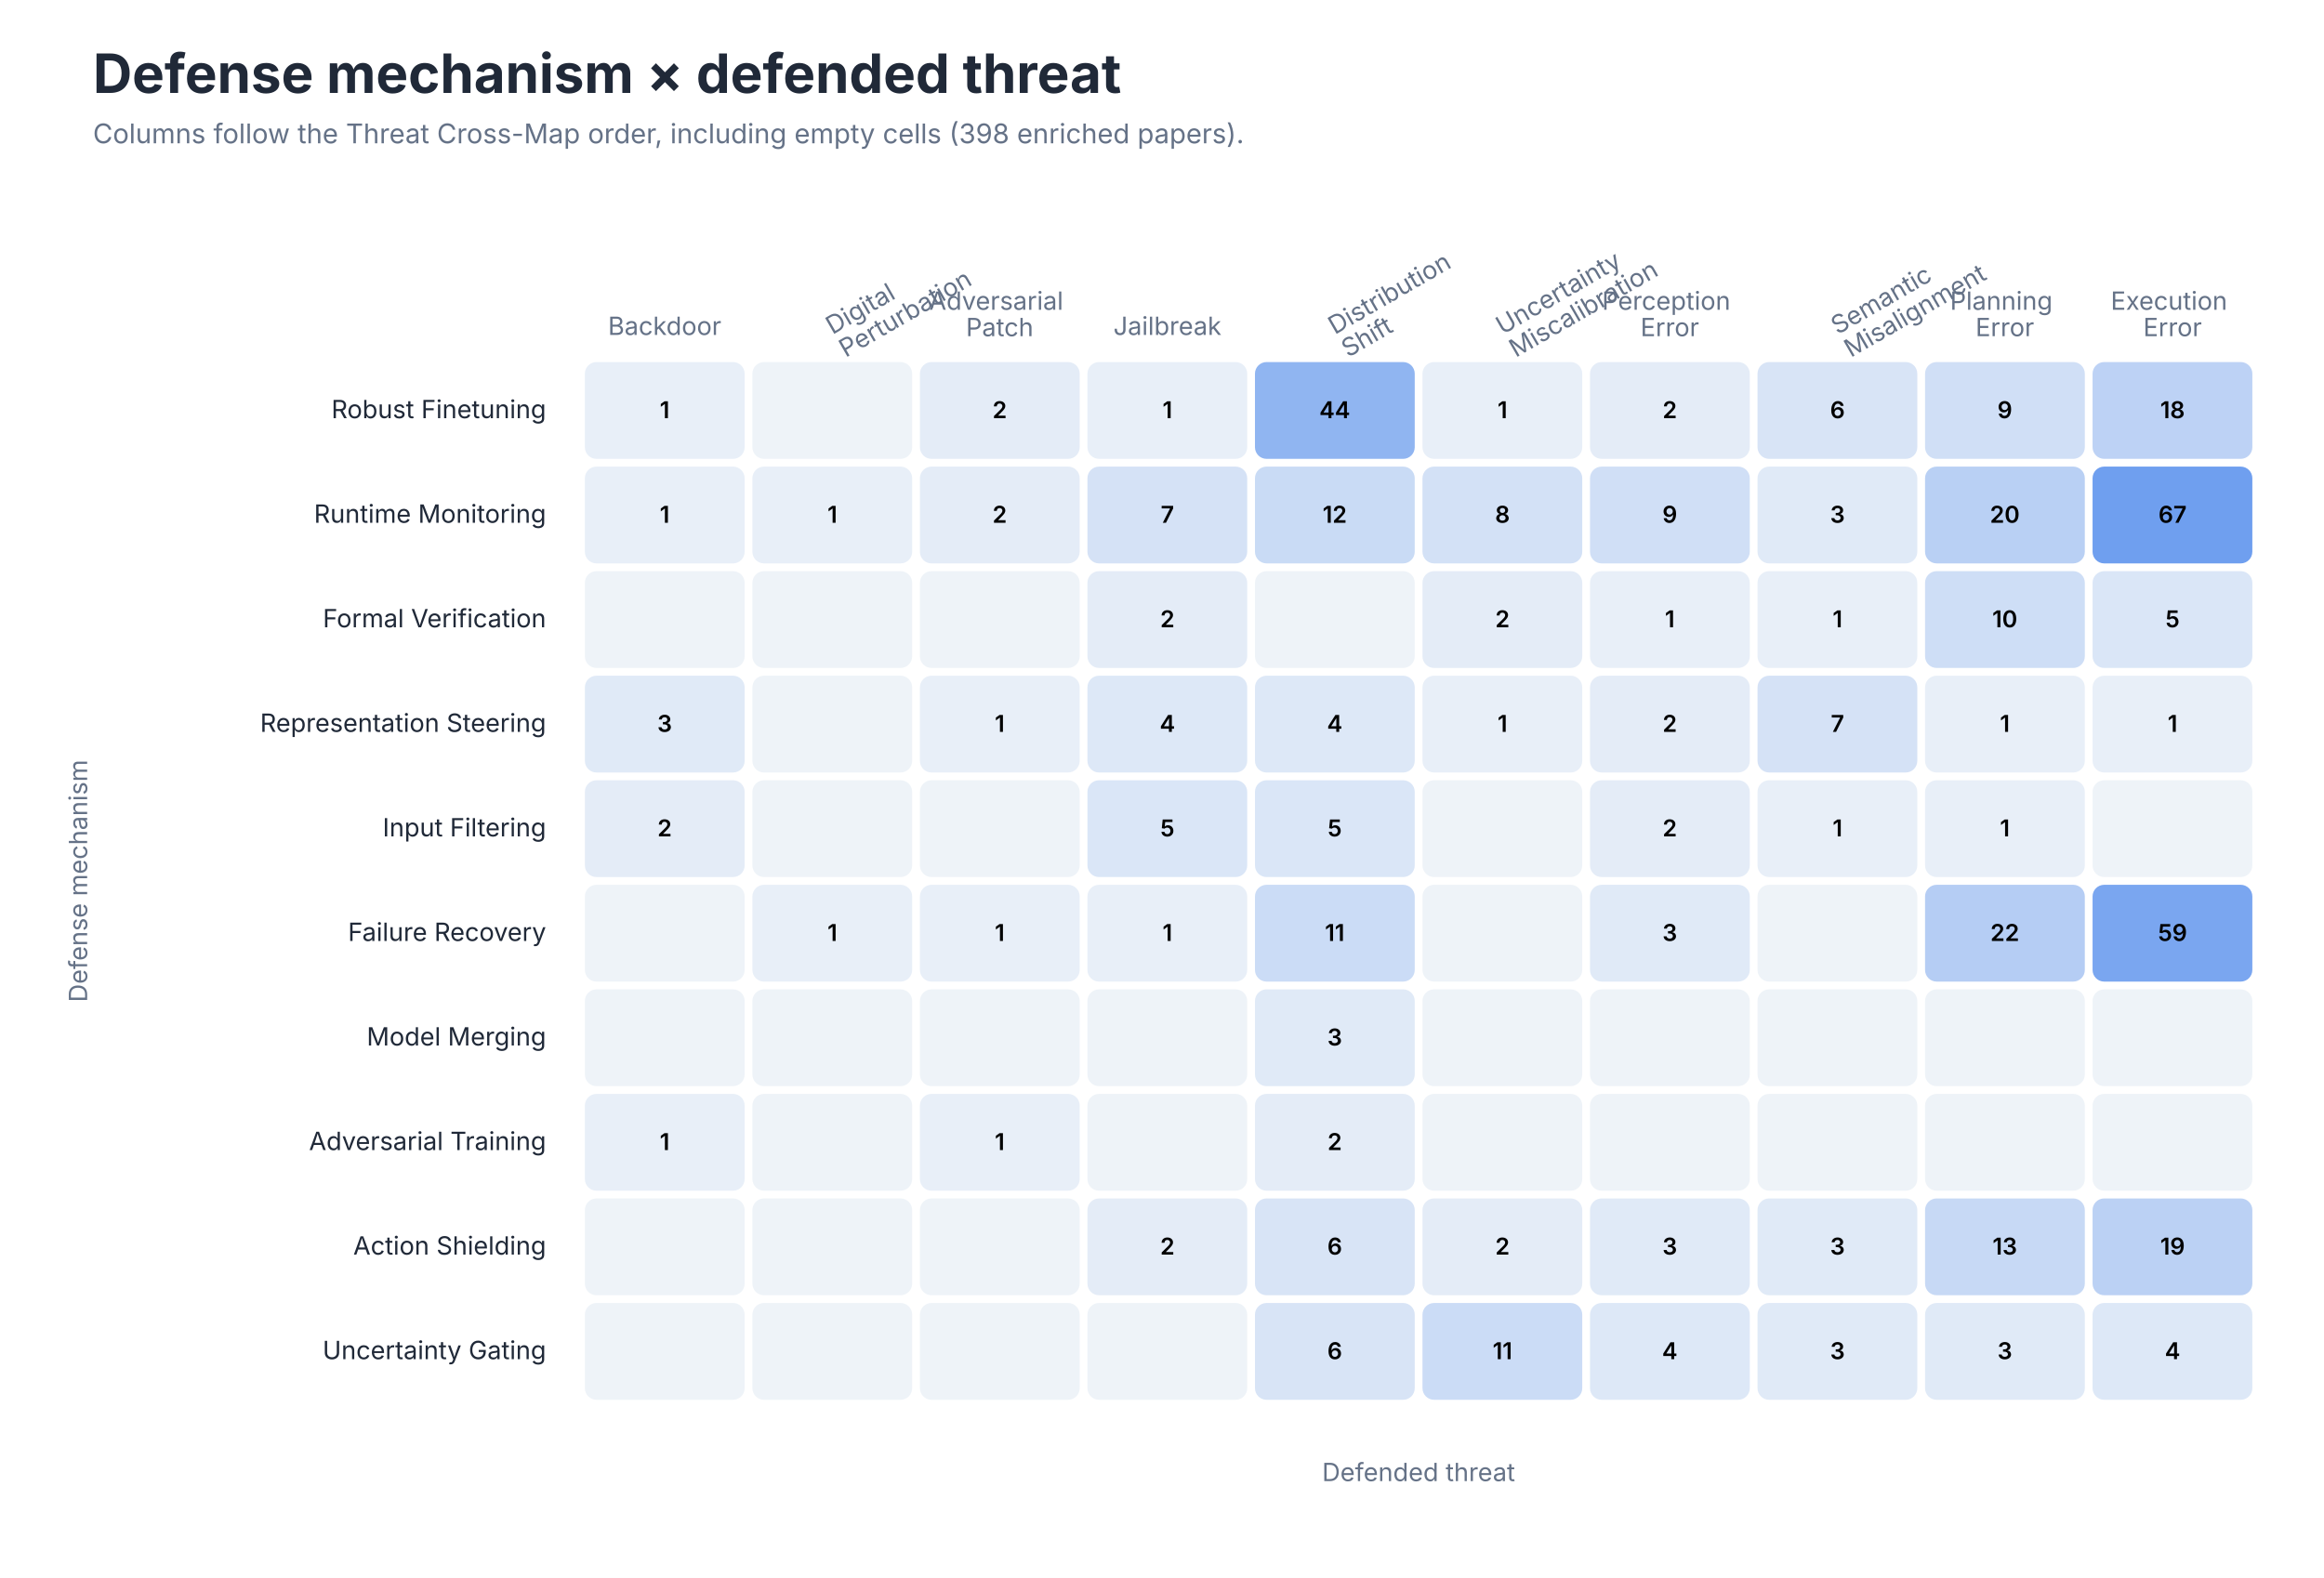
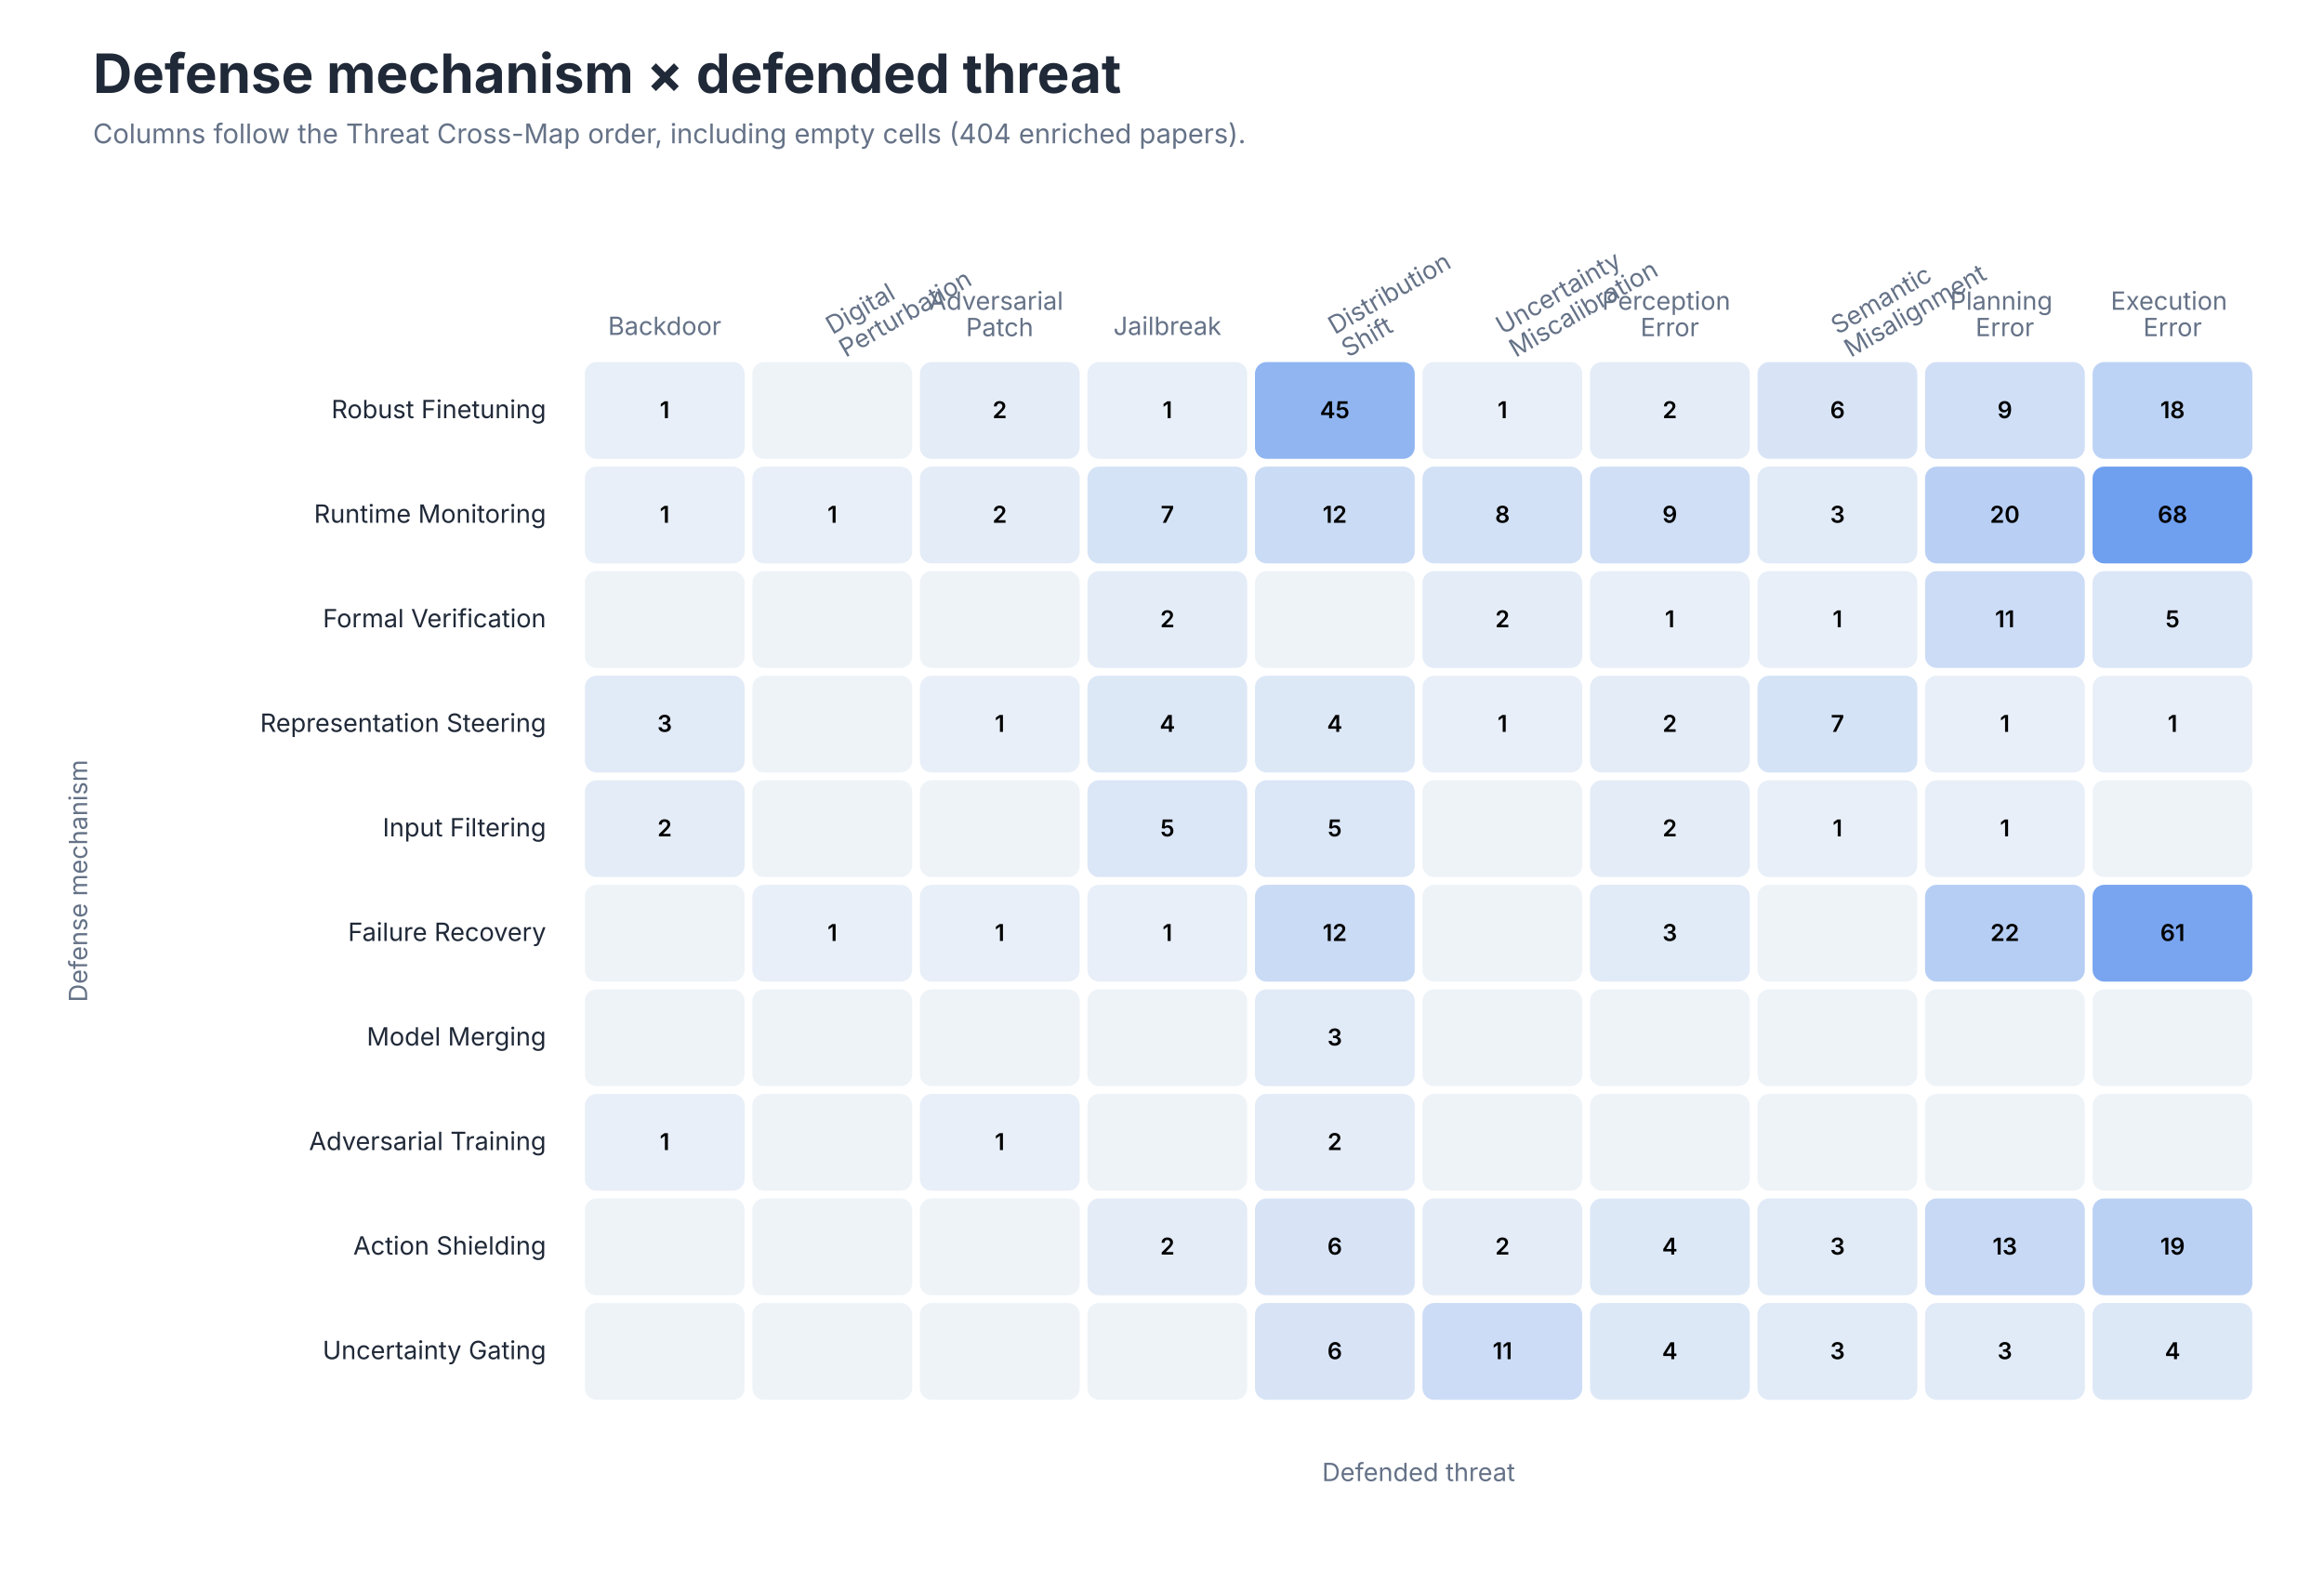
<svg xmlns="http://www.w3.org/2000/svg" role="img" aria-labelledby="title desc" viewBox="0 0 1200 815">
  <style>
text { font-family: -apple-system, BlinkMacSystemFont, 'Segoe UI', sans-serif; }
.title { font-size: 28px; font-weight: 650; fill: #202938; }
.subtitle { font-size: 14px; fill: #657287; }
.axis { font-size: 13px; fill: #657287; }
.label { font-size: 13px; fill: #202938; }
.small { font-size: 11px; fill: #657287; }
</style>
  <rect width="1200" height="815" fill="#FFFFFF" />
  <text class="title" x="48" y="48">Defense mechanism × defended threat</text>
-   <text class="subtitle" x="48" y="74">Columns follow the Threat Cross-Map order, including empty cells (398 enriched papers).</text>
+   <text class="subtitle" x="48" y="74">Columns follow the Threat Cross-Map order, including empty cells (404 enriched papers).</text>
  <text class="axis" text-anchor="middle" x="343.2" y="173.0">
    <tspan x="343.2" dy="0em">Backdoor</tspan>
  </text>
  <text class="axis" text-anchor="start" transform="translate(429.8 173.0) rotate(-30)">
    <tspan x="0" dy="0em">Digital</tspan>
    <tspan x="0" dy="1.05em">Perturbation</tspan>
  </text>
  <text class="axis" text-anchor="middle" x="516.2" y="160.0">
    <tspan x="516.2" dy="0em">Adversarial</tspan>
    <tspan x="516.2" dy="1.05em">Patch</tspan>
  </text>
  <text class="axis" text-anchor="middle" x="602.8" y="173.0">
    <tspan x="602.8" dy="0em">Jailbreak</tspan>
  </text>
  <text class="axis" text-anchor="start" transform="translate(689.2 173.0) rotate(-30)">
    <tspan x="0" dy="0em">Distribution</tspan>
    <tspan x="0" dy="1.05em">Shift</tspan>
  </text>
  <text class="axis" text-anchor="start" transform="translate(775.8 173.0) rotate(-30)">
    <tspan x="0" dy="0em">Uncertainty</tspan>
    <tspan x="0" dy="1.05em">Miscalibration</tspan>
  </text>
  <text class="axis" text-anchor="middle" x="862.2" y="160.0">
    <tspan x="862.2" dy="0em">Perception</tspan>
    <tspan x="862.2" dy="1.05em">Error</tspan>
  </text>
  <text class="axis" text-anchor="start" transform="translate(948.8 173.0) rotate(-30)">
    <tspan x="0" dy="0em">Semantic</tspan>
    <tspan x="0" dy="1.05em">Misalignment</tspan>
  </text>
  <text class="axis" text-anchor="middle" x="1035.2" y="160.0">
    <tspan x="1035.2" dy="0em">Planning</tspan>
    <tspan x="1035.2" dy="1.05em">Error</tspan>
  </text>
  <text class="axis" text-anchor="middle" x="1121.8" y="160.0">
    <tspan x="1121.8" dy="0em">Execution</tspan>
    <tspan x="1121.8" dy="1.05em">Error</tspan>
  </text>
  <text class="label" x="282" y="216.0" text-anchor="end">Robust Finetuning</text>
  <rect x="302.0" y="187" width="82.5" height="50" rx="6" fill="#E8EFF8" />
  <text x="343.2" y="216.0" text-anchor="middle" font-size="12" font-weight="600" fill="#000000">1</text>
  <rect x="388.5" y="187" width="82.5" height="50" rx="6" fill="#EEF3F8" />
  <text x="429.8" y="216.0" text-anchor="middle" font-size="12" font-weight="600" fill="#000000" />
  <rect x="475.0" y="187" width="82.5" height="50" rx="6" fill="#E4ECF7" />
  <text x="516.2" y="216.0" text-anchor="middle" font-size="12" font-weight="600" fill="#000000">2</text>
  <rect x="561.5" y="187" width="82.5" height="50" rx="6" fill="#E8EFF8" />
  <text x="602.8" y="216.0" text-anchor="middle" font-size="12" font-weight="600" fill="#000000">1</text>
  <rect x="648.0" y="187" width="82.5" height="50" rx="6" fill="#90B5F1" />
-   <text x="689.2" y="216.0" text-anchor="middle" font-size="12" font-weight="600" fill="#000000">44</text>
+   <text x="689.2" y="216.0" text-anchor="middle" font-size="12" font-weight="600" fill="#000000">45</text>
  <rect x="734.5" y="187" width="82.5" height="50" rx="6" fill="#E8EFF8" />
  <text x="775.8" y="216.0" text-anchor="middle" font-size="12" font-weight="600" fill="#000000">1</text>
  <rect x="821.0" y="187" width="82.5" height="50" rx="6" fill="#E4ECF7" />
  <text x="862.2" y="216.0" text-anchor="middle" font-size="12" font-weight="600" fill="#000000">2</text>
  <rect x="907.5" y="187" width="82.5" height="50" rx="6" fill="#D8E4F6" />
  <text x="948.8" y="216.0" text-anchor="middle" font-size="12" font-weight="600" fill="#000000">6</text>
  <rect x="994.0" y="187" width="82.5" height="50" rx="6" fill="#D0DFF6" />
  <text x="1035.2" y="216.0" text-anchor="middle" font-size="12" font-weight="600" fill="#000000">9</text>
-   <rect x="1080.5" y="187" width="82.5" height="50" rx="6" fill="#BDD2F5" />
+   <rect x="1080.5" y="187" width="82.5" height="50" rx="6" fill="#BDD3F5" />
  <text x="1121.8" y="216.0" text-anchor="middle" font-size="12" font-weight="600" fill="#000000">18</text>
  <text class="label" x="282" y="270.0" text-anchor="end">Runtime Monitoring</text>
  <rect x="302.0" y="241" width="82.5" height="50" rx="6" fill="#E8EFF8" />
  <text x="343.2" y="270.0" text-anchor="middle" font-size="12" font-weight="600" fill="#000000">1</text>
  <rect x="388.5" y="241" width="82.5" height="50" rx="6" fill="#E8EFF8" />
  <text x="429.8" y="270.0" text-anchor="middle" font-size="12" font-weight="600" fill="#000000">1</text>
  <rect x="475.0" y="241" width="82.5" height="50" rx="6" fill="#E4ECF7" />
  <text x="516.2" y="270.0" text-anchor="middle" font-size="12" font-weight="600" fill="#000000">2</text>
-   <rect x="561.5" y="241" width="82.5" height="50" rx="6" fill="#D5E2F6" />
+   <rect x="561.5" y="241" width="82.5" height="50" rx="6" fill="#D5E3F6" />
  <text x="602.8" y="270.0" text-anchor="middle" font-size="12" font-weight="600" fill="#000000">7</text>
-   <rect x="648.0" y="241" width="82.5" height="50" rx="6" fill="#C9DBF5" />
+   <rect x="648.0" y="241" width="82.5" height="50" rx="6" fill="#CADBF5" />
  <text x="689.2" y="270.0" text-anchor="middle" font-size="12" font-weight="600" fill="#000000">12</text>
  <rect x="734.5" y="241" width="82.5" height="50" rx="6" fill="#D3E1F6" />
  <text x="775.8" y="270.0" text-anchor="middle" font-size="12" font-weight="600" fill="#000000">8</text>
  <rect x="821.0" y="241" width="82.5" height="50" rx="6" fill="#D0DFF6" />
  <text x="862.2" y="270.0" text-anchor="middle" font-size="12" font-weight="600" fill="#000000">9</text>
-   <rect x="907.5" y="241" width="82.5" height="50" rx="6" fill="#E0EAF7" />
+   <rect x="907.5" y="241" width="82.5" height="50" rx="6" fill="#E1EAF7" />
  <text x="948.8" y="270.0" text-anchor="middle" font-size="12" font-weight="600" fill="#000000">3</text>
  <rect x="994.0" y="241" width="82.5" height="50" rx="6" fill="#B9D0F4" />
  <text x="1035.2" y="270.0" text-anchor="middle" font-size="12" font-weight="600" fill="#000000">20</text>
  <rect x="1080.5" y="241" width="82.5" height="50" rx="6" fill="#6F9FEF" />
-   <text x="1121.8" y="270.0" text-anchor="middle" font-size="12" font-weight="600" fill="#000000">67</text>
+   <text x="1121.8" y="270.0" text-anchor="middle" font-size="12" font-weight="600" fill="#000000">68</text>
  <text class="label" x="282" y="324.0" text-anchor="end">Formal Verification</text>
  <rect x="302.0" y="295" width="82.5" height="50" rx="6" fill="#EEF3F8" />
  <text x="343.2" y="324.0" text-anchor="middle" font-size="12" font-weight="600" fill="#000000" />
  <rect x="388.5" y="295" width="82.5" height="50" rx="6" fill="#EEF3F8" />
  <text x="429.8" y="324.0" text-anchor="middle" font-size="12" font-weight="600" fill="#000000" />
  <rect x="475.0" y="295" width="82.5" height="50" rx="6" fill="#EEF3F8" />
  <text x="516.2" y="324.0" text-anchor="middle" font-size="12" font-weight="600" fill="#000000" />
  <rect x="561.5" y="295" width="82.5" height="50" rx="6" fill="#E4ECF7" />
  <text x="602.8" y="324.0" text-anchor="middle" font-size="12" font-weight="600" fill="#000000">2</text>
  <rect x="648.0" y="295" width="82.5" height="50" rx="6" fill="#EEF3F8" />
  <text x="689.2" y="324.0" text-anchor="middle" font-size="12" font-weight="600" fill="#000000" />
  <rect x="734.5" y="295" width="82.5" height="50" rx="6" fill="#E4ECF7" />
  <text x="775.8" y="324.0" text-anchor="middle" font-size="12" font-weight="600" fill="#000000">2</text>
  <rect x="821.0" y="295" width="82.5" height="50" rx="6" fill="#E8EFF8" />
  <text x="862.2" y="324.0" text-anchor="middle" font-size="12" font-weight="600" fill="#000000">1</text>
  <rect x="907.5" y="295" width="82.5" height="50" rx="6" fill="#E8EFF8" />
  <text x="948.8" y="324.0" text-anchor="middle" font-size="12" font-weight="600" fill="#000000">1</text>
-   <rect x="994.0" y="295" width="82.5" height="50" rx="6" fill="#CEDEF6" />
-   <text x="1035.2" y="324.0" text-anchor="middle" font-size="12" font-weight="600" fill="#000000">10</text>
-   <rect x="1080.5" y="295" width="82.5" height="50" rx="6" fill="#DAE6F7" />
+   <rect x="994.0" y="295" width="82.5" height="50" rx="6" fill="#CCDCF6" />
+   <text x="1035.2" y="324.0" text-anchor="middle" font-size="12" font-weight="600" fill="#000000">11</text>
+   <rect x="1080.5" y="295" width="82.5" height="50" rx="6" fill="#DBE6F7" />
  <text x="1121.8" y="324.0" text-anchor="middle" font-size="12" font-weight="600" fill="#000000">5</text>
  <text class="label" x="282" y="378.0" text-anchor="end">Representation Steering</text>
-   <rect x="302.0" y="349" width="82.5" height="50" rx="6" fill="#E0EAF7" />
+   <rect x="302.0" y="349" width="82.5" height="50" rx="6" fill="#E1EAF7" />
  <text x="343.2" y="378.0" text-anchor="middle" font-size="12" font-weight="600" fill="#000000">3</text>
  <rect x="388.5" y="349" width="82.5" height="50" rx="6" fill="#EEF3F8" />
  <text x="429.8" y="378.0" text-anchor="middle" font-size="12" font-weight="600" fill="#000000" />
  <rect x="475.0" y="349" width="82.5" height="50" rx="6" fill="#E8EFF8" />
  <text x="516.2" y="378.0" text-anchor="middle" font-size="12" font-weight="600" fill="#000000">1</text>
  <rect x="561.5" y="349" width="82.5" height="50" rx="6" fill="#DDE8F7" />
  <text x="602.8" y="378.0" text-anchor="middle" font-size="12" font-weight="600" fill="#000000">4</text>
  <rect x="648.0" y="349" width="82.5" height="50" rx="6" fill="#DDE8F7" />
  <text x="689.2" y="378.0" text-anchor="middle" font-size="12" font-weight="600" fill="#000000">4</text>
  <rect x="734.5" y="349" width="82.5" height="50" rx="6" fill="#E8EFF8" />
  <text x="775.8" y="378.0" text-anchor="middle" font-size="12" font-weight="600" fill="#000000">1</text>
  <rect x="821.0" y="349" width="82.5" height="50" rx="6" fill="#E4ECF7" />
  <text x="862.2" y="378.0" text-anchor="middle" font-size="12" font-weight="600" fill="#000000">2</text>
-   <rect x="907.5" y="349" width="82.5" height="50" rx="6" fill="#D5E2F6" />
+   <rect x="907.5" y="349" width="82.5" height="50" rx="6" fill="#D5E3F6" />
  <text x="948.8" y="378.0" text-anchor="middle" font-size="12" font-weight="600" fill="#000000">7</text>
  <rect x="994.0" y="349" width="82.5" height="50" rx="6" fill="#E8EFF8" />
  <text x="1035.2" y="378.0" text-anchor="middle" font-size="12" font-weight="600" fill="#000000">1</text>
  <rect x="1080.5" y="349" width="82.5" height="50" rx="6" fill="#E8EFF8" />
  <text x="1121.8" y="378.0" text-anchor="middle" font-size="12" font-weight="600" fill="#000000">1</text>
  <text class="label" x="282" y="432.0" text-anchor="end">Input Filtering</text>
  <rect x="302.0" y="403" width="82.5" height="50" rx="6" fill="#E4ECF7" />
  <text x="343.2" y="432.0" text-anchor="middle" font-size="12" font-weight="600" fill="#000000">2</text>
  <rect x="388.5" y="403" width="82.5" height="50" rx="6" fill="#EEF3F8" />
  <text x="429.8" y="432.0" text-anchor="middle" font-size="12" font-weight="600" fill="#000000" />
  <rect x="475.0" y="403" width="82.5" height="50" rx="6" fill="#EEF3F8" />
  <text x="516.2" y="432.0" text-anchor="middle" font-size="12" font-weight="600" fill="#000000" />
-   <rect x="561.5" y="403" width="82.5" height="50" rx="6" fill="#DAE6F7" />
+   <rect x="561.5" y="403" width="82.5" height="50" rx="6" fill="#DBE6F7" />
  <text x="602.8" y="432.0" text-anchor="middle" font-size="12" font-weight="600" fill="#000000">5</text>
-   <rect x="648.0" y="403" width="82.5" height="50" rx="6" fill="#DAE6F7" />
+   <rect x="648.0" y="403" width="82.5" height="50" rx="6" fill="#DBE6F7" />
  <text x="689.2" y="432.0" text-anchor="middle" font-size="12" font-weight="600" fill="#000000">5</text>
  <rect x="734.5" y="403" width="82.5" height="50" rx="6" fill="#EEF3F8" />
  <text x="775.8" y="432.0" text-anchor="middle" font-size="12" font-weight="600" fill="#000000" />
  <rect x="821.0" y="403" width="82.5" height="50" rx="6" fill="#E4ECF7" />
  <text x="862.2" y="432.0" text-anchor="middle" font-size="12" font-weight="600" fill="#000000">2</text>
  <rect x="907.5" y="403" width="82.5" height="50" rx="6" fill="#E8EFF8" />
  <text x="948.8" y="432.0" text-anchor="middle" font-size="12" font-weight="600" fill="#000000">1</text>
  <rect x="994.0" y="403" width="82.5" height="50" rx="6" fill="#E8EFF8" />
  <text x="1035.2" y="432.0" text-anchor="middle" font-size="12" font-weight="600" fill="#000000">1</text>
  <rect x="1080.5" y="403" width="82.5" height="50" rx="6" fill="#EEF3F8" />
  <text x="1121.8" y="432.0" text-anchor="middle" font-size="12" font-weight="600" fill="#000000" />
  <text class="label" x="282" y="486.0" text-anchor="end">Failure Recovery</text>
  <rect x="302.0" y="457" width="82.5" height="50" rx="6" fill="#EEF3F8" />
  <text x="343.2" y="486.0" text-anchor="middle" font-size="12" font-weight="600" fill="#000000" />
  <rect x="388.5" y="457" width="82.5" height="50" rx="6" fill="#E8EFF8" />
  <text x="429.8" y="486.0" text-anchor="middle" font-size="12" font-weight="600" fill="#000000">1</text>
  <rect x="475.0" y="457" width="82.5" height="50" rx="6" fill="#E8EFF8" />
  <text x="516.2" y="486.0" text-anchor="middle" font-size="12" font-weight="600" fill="#000000">1</text>
  <rect x="561.5" y="457" width="82.5" height="50" rx="6" fill="#E8EFF8" />
  <text x="602.8" y="486.0" text-anchor="middle" font-size="12" font-weight="600" fill="#000000">1</text>
-   <rect x="648.0" y="457" width="82.5" height="50" rx="6" fill="#CBDCF6" />
-   <text x="689.2" y="486.0" text-anchor="middle" font-size="12" font-weight="600" fill="#000000">11</text>
+   <rect x="648.0" y="457" width="82.5" height="50" rx="6" fill="#CADBF5" />
+   <text x="689.2" y="486.0" text-anchor="middle" font-size="12" font-weight="600" fill="#000000">12</text>
  <rect x="734.5" y="457" width="82.5" height="50" rx="6" fill="#EEF3F8" />
  <text x="775.8" y="486.0" text-anchor="middle" font-size="12" font-weight="600" fill="#000000" />
-   <rect x="821.0" y="457" width="82.5" height="50" rx="6" fill="#E0EAF7" />
+   <rect x="821.0" y="457" width="82.5" height="50" rx="6" fill="#E1EAF7" />
  <text x="862.2" y="486.0" text-anchor="middle" font-size="12" font-weight="600" fill="#000000">3</text>
  <rect x="907.5" y="457" width="82.5" height="50" rx="6" fill="#EEF3F8" />
  <text x="948.8" y="486.0" text-anchor="middle" font-size="12" font-weight="600" fill="#000000" />
-   <rect x="994.0" y="457" width="82.5" height="50" rx="6" fill="#B5CDF4" />
+   <rect x="994.0" y="457" width="82.5" height="50" rx="6" fill="#B6CEF4" />
  <text x="1035.2" y="486.0" text-anchor="middle" font-size="12" font-weight="600" fill="#000000">22</text>
-   <rect x="1080.5" y="457" width="82.5" height="50" rx="6" fill="#7AA6F0" />
-   <text x="1121.8" y="486.0" text-anchor="middle" font-size="12" font-weight="600" fill="#000000">59</text>
+   <rect x="1080.5" y="457" width="82.5" height="50" rx="6" fill="#79A5F0" />
+   <text x="1121.8" y="486.0" text-anchor="middle" font-size="12" font-weight="600" fill="#000000">61</text>
  <text class="label" x="282" y="540.0" text-anchor="end">Model Merging</text>
  <rect x="302.0" y="511" width="82.5" height="50" rx="6" fill="#EEF3F8" />
  <text x="343.2" y="540.0" text-anchor="middle" font-size="12" font-weight="600" fill="#000000" />
  <rect x="388.5" y="511" width="82.5" height="50" rx="6" fill="#EEF3F8" />
  <text x="429.8" y="540.0" text-anchor="middle" font-size="12" font-weight="600" fill="#000000" />
  <rect x="475.0" y="511" width="82.5" height="50" rx="6" fill="#EEF3F8" />
  <text x="516.2" y="540.0" text-anchor="middle" font-size="12" font-weight="600" fill="#000000" />
  <rect x="561.5" y="511" width="82.5" height="50" rx="6" fill="#EEF3F8" />
  <text x="602.8" y="540.0" text-anchor="middle" font-size="12" font-weight="600" fill="#000000" />
-   <rect x="648.0" y="511" width="82.5" height="50" rx="6" fill="#E0EAF7" />
+   <rect x="648.0" y="511" width="82.5" height="50" rx="6" fill="#E1EAF7" />
  <text x="689.2" y="540.0" text-anchor="middle" font-size="12" font-weight="600" fill="#000000">3</text>
  <rect x="734.5" y="511" width="82.5" height="50" rx="6" fill="#EEF3F8" />
  <text x="775.8" y="540.0" text-anchor="middle" font-size="12" font-weight="600" fill="#000000" />
  <rect x="821.0" y="511" width="82.5" height="50" rx="6" fill="#EEF3F8" />
  <text x="862.2" y="540.0" text-anchor="middle" font-size="12" font-weight="600" fill="#000000" />
  <rect x="907.5" y="511" width="82.5" height="50" rx="6" fill="#EEF3F8" />
  <text x="948.8" y="540.0" text-anchor="middle" font-size="12" font-weight="600" fill="#000000" />
  <rect x="994.0" y="511" width="82.5" height="50" rx="6" fill="#EEF3F8" />
  <text x="1035.2" y="540.0" text-anchor="middle" font-size="12" font-weight="600" fill="#000000" />
  <rect x="1080.5" y="511" width="82.5" height="50" rx="6" fill="#EEF3F8" />
  <text x="1121.8" y="540.0" text-anchor="middle" font-size="12" font-weight="600" fill="#000000" />
  <text class="label" x="282" y="594.0" text-anchor="end">Adversarial Training</text>
  <rect x="302.0" y="565" width="82.5" height="50" rx="6" fill="#E8EFF8" />
  <text x="343.2" y="594.0" text-anchor="middle" font-size="12" font-weight="600" fill="#000000">1</text>
  <rect x="388.5" y="565" width="82.5" height="50" rx="6" fill="#EEF3F8" />
  <text x="429.8" y="594.0" text-anchor="middle" font-size="12" font-weight="600" fill="#000000" />
  <rect x="475.0" y="565" width="82.5" height="50" rx="6" fill="#E8EFF8" />
  <text x="516.2" y="594.0" text-anchor="middle" font-size="12" font-weight="600" fill="#000000">1</text>
  <rect x="561.5" y="565" width="82.5" height="50" rx="6" fill="#EEF3F8" />
  <text x="602.8" y="594.0" text-anchor="middle" font-size="12" font-weight="600" fill="#000000" />
  <rect x="648.0" y="565" width="82.5" height="50" rx="6" fill="#E4ECF7" />
  <text x="689.2" y="594.0" text-anchor="middle" font-size="12" font-weight="600" fill="#000000">2</text>
  <rect x="734.5" y="565" width="82.5" height="50" rx="6" fill="#EEF3F8" />
  <text x="775.8" y="594.0" text-anchor="middle" font-size="12" font-weight="600" fill="#000000" />
  <rect x="821.0" y="565" width="82.5" height="50" rx="6" fill="#EEF3F8" />
  <text x="862.2" y="594.0" text-anchor="middle" font-size="12" font-weight="600" fill="#000000" />
  <rect x="907.5" y="565" width="82.5" height="50" rx="6" fill="#EEF3F8" />
  <text x="948.8" y="594.0" text-anchor="middle" font-size="12" font-weight="600" fill="#000000" />
  <rect x="994.0" y="565" width="82.5" height="50" rx="6" fill="#EEF3F8" />
  <text x="1035.2" y="594.0" text-anchor="middle" font-size="12" font-weight="600" fill="#000000" />
  <rect x="1080.5" y="565" width="82.5" height="50" rx="6" fill="#EEF3F8" />
  <text x="1121.8" y="594.0" text-anchor="middle" font-size="12" font-weight="600" fill="#000000" />
  <text class="label" x="282" y="648.0" text-anchor="end">Action Shielding</text>
  <rect x="302.0" y="619" width="82.5" height="50" rx="6" fill="#EEF3F8" />
  <text x="343.2" y="648.0" text-anchor="middle" font-size="12" font-weight="600" fill="#000000" />
  <rect x="388.5" y="619" width="82.5" height="50" rx="6" fill="#EEF3F8" />
  <text x="429.8" y="648.0" text-anchor="middle" font-size="12" font-weight="600" fill="#000000" />
  <rect x="475.0" y="619" width="82.5" height="50" rx="6" fill="#EEF3F8" />
  <text x="516.2" y="648.0" text-anchor="middle" font-size="12" font-weight="600" fill="#000000" />
  <rect x="561.5" y="619" width="82.5" height="50" rx="6" fill="#E4ECF7" />
  <text x="602.8" y="648.0" text-anchor="middle" font-size="12" font-weight="600" fill="#000000">2</text>
  <rect x="648.0" y="619" width="82.5" height="50" rx="6" fill="#D8E4F6" />
  <text x="689.2" y="648.0" text-anchor="middle" font-size="12" font-weight="600" fill="#000000">6</text>
  <rect x="734.5" y="619" width="82.5" height="50" rx="6" fill="#E4ECF7" />
  <text x="775.8" y="648.0" text-anchor="middle" font-size="12" font-weight="600" fill="#000000">2</text>
-   <rect x="821.0" y="619" width="82.5" height="50" rx="6" fill="#E0EAF7" />
-   <text x="862.2" y="648.0" text-anchor="middle" font-size="12" font-weight="600" fill="#000000">3</text>
-   <rect x="907.5" y="619" width="82.5" height="50" rx="6" fill="#E0EAF7" />
+   <rect x="821.0" y="619" width="82.5" height="50" rx="6" fill="#DDE8F7" />
+   <text x="862.2" y="648.0" text-anchor="middle" font-size="12" font-weight="600" fill="#000000">4</text>
+   <rect x="907.5" y="619" width="82.5" height="50" rx="6" fill="#E1EAF7" />
  <text x="948.8" y="648.0" text-anchor="middle" font-size="12" font-weight="600" fill="#000000">3</text>
  <rect x="994.0" y="619" width="82.5" height="50" rx="6" fill="#C7D9F5" />
  <text x="1035.2" y="648.0" text-anchor="middle" font-size="12" font-weight="600" fill="#000000">13</text>
  <rect x="1080.5" y="619" width="82.5" height="50" rx="6" fill="#BBD1F4" />
  <text x="1121.8" y="648.0" text-anchor="middle" font-size="12" font-weight="600" fill="#000000">19</text>
  <text class="label" x="282" y="702.0" text-anchor="end">Uncertainty Gating</text>
  <rect x="302.0" y="673" width="82.5" height="50" rx="6" fill="#EEF3F8" />
  <text x="343.2" y="702.0" text-anchor="middle" font-size="12" font-weight="600" fill="#000000" />
  <rect x="388.5" y="673" width="82.5" height="50" rx="6" fill="#EEF3F8" />
  <text x="429.8" y="702.0" text-anchor="middle" font-size="12" font-weight="600" fill="#000000" />
  <rect x="475.0" y="673" width="82.5" height="50" rx="6" fill="#EEF3F8" />
  <text x="516.2" y="702.0" text-anchor="middle" font-size="12" font-weight="600" fill="#000000" />
  <rect x="561.5" y="673" width="82.5" height="50" rx="6" fill="#EEF3F8" />
  <text x="602.8" y="702.0" text-anchor="middle" font-size="12" font-weight="600" fill="#000000" />
  <rect x="648.0" y="673" width="82.5" height="50" rx="6" fill="#D8E4F6" />
  <text x="689.2" y="702.0" text-anchor="middle" font-size="12" font-weight="600" fill="#000000">6</text>
-   <rect x="734.5" y="673" width="82.5" height="50" rx="6" fill="#CBDCF6" />
+   <rect x="734.5" y="673" width="82.5" height="50" rx="6" fill="#CCDCF6" />
  <text x="775.8" y="702.0" text-anchor="middle" font-size="12" font-weight="600" fill="#000000">11</text>
  <rect x="821.0" y="673" width="82.5" height="50" rx="6" fill="#DDE8F7" />
  <text x="862.2" y="702.0" text-anchor="middle" font-size="12" font-weight="600" fill="#000000">4</text>
-   <rect x="907.5" y="673" width="82.5" height="50" rx="6" fill="#E0EAF7" />
+   <rect x="907.5" y="673" width="82.5" height="50" rx="6" fill="#E1EAF7" />
  <text x="948.8" y="702.0" text-anchor="middle" font-size="12" font-weight="600" fill="#000000">3</text>
-   <rect x="994.0" y="673" width="82.5" height="50" rx="6" fill="#E0EAF7" />
+   <rect x="994.0" y="673" width="82.5" height="50" rx="6" fill="#E1EAF7" />
  <text x="1035.2" y="702.0" text-anchor="middle" font-size="12" font-weight="600" fill="#000000">3</text>
  <rect x="1080.5" y="673" width="82.5" height="50" rx="6" fill="#DDE8F7" />
  <text x="1121.8" y="702.0" text-anchor="middle" font-size="12" font-weight="600" fill="#000000">4</text>
  <text class="axis" x="732.5" y="765" text-anchor="middle">Defended threat</text>
  <text class="axis" transform="translate(45 455.0) rotate(-90)" text-anchor="middle">Defense mechanism</text>
</svg>
